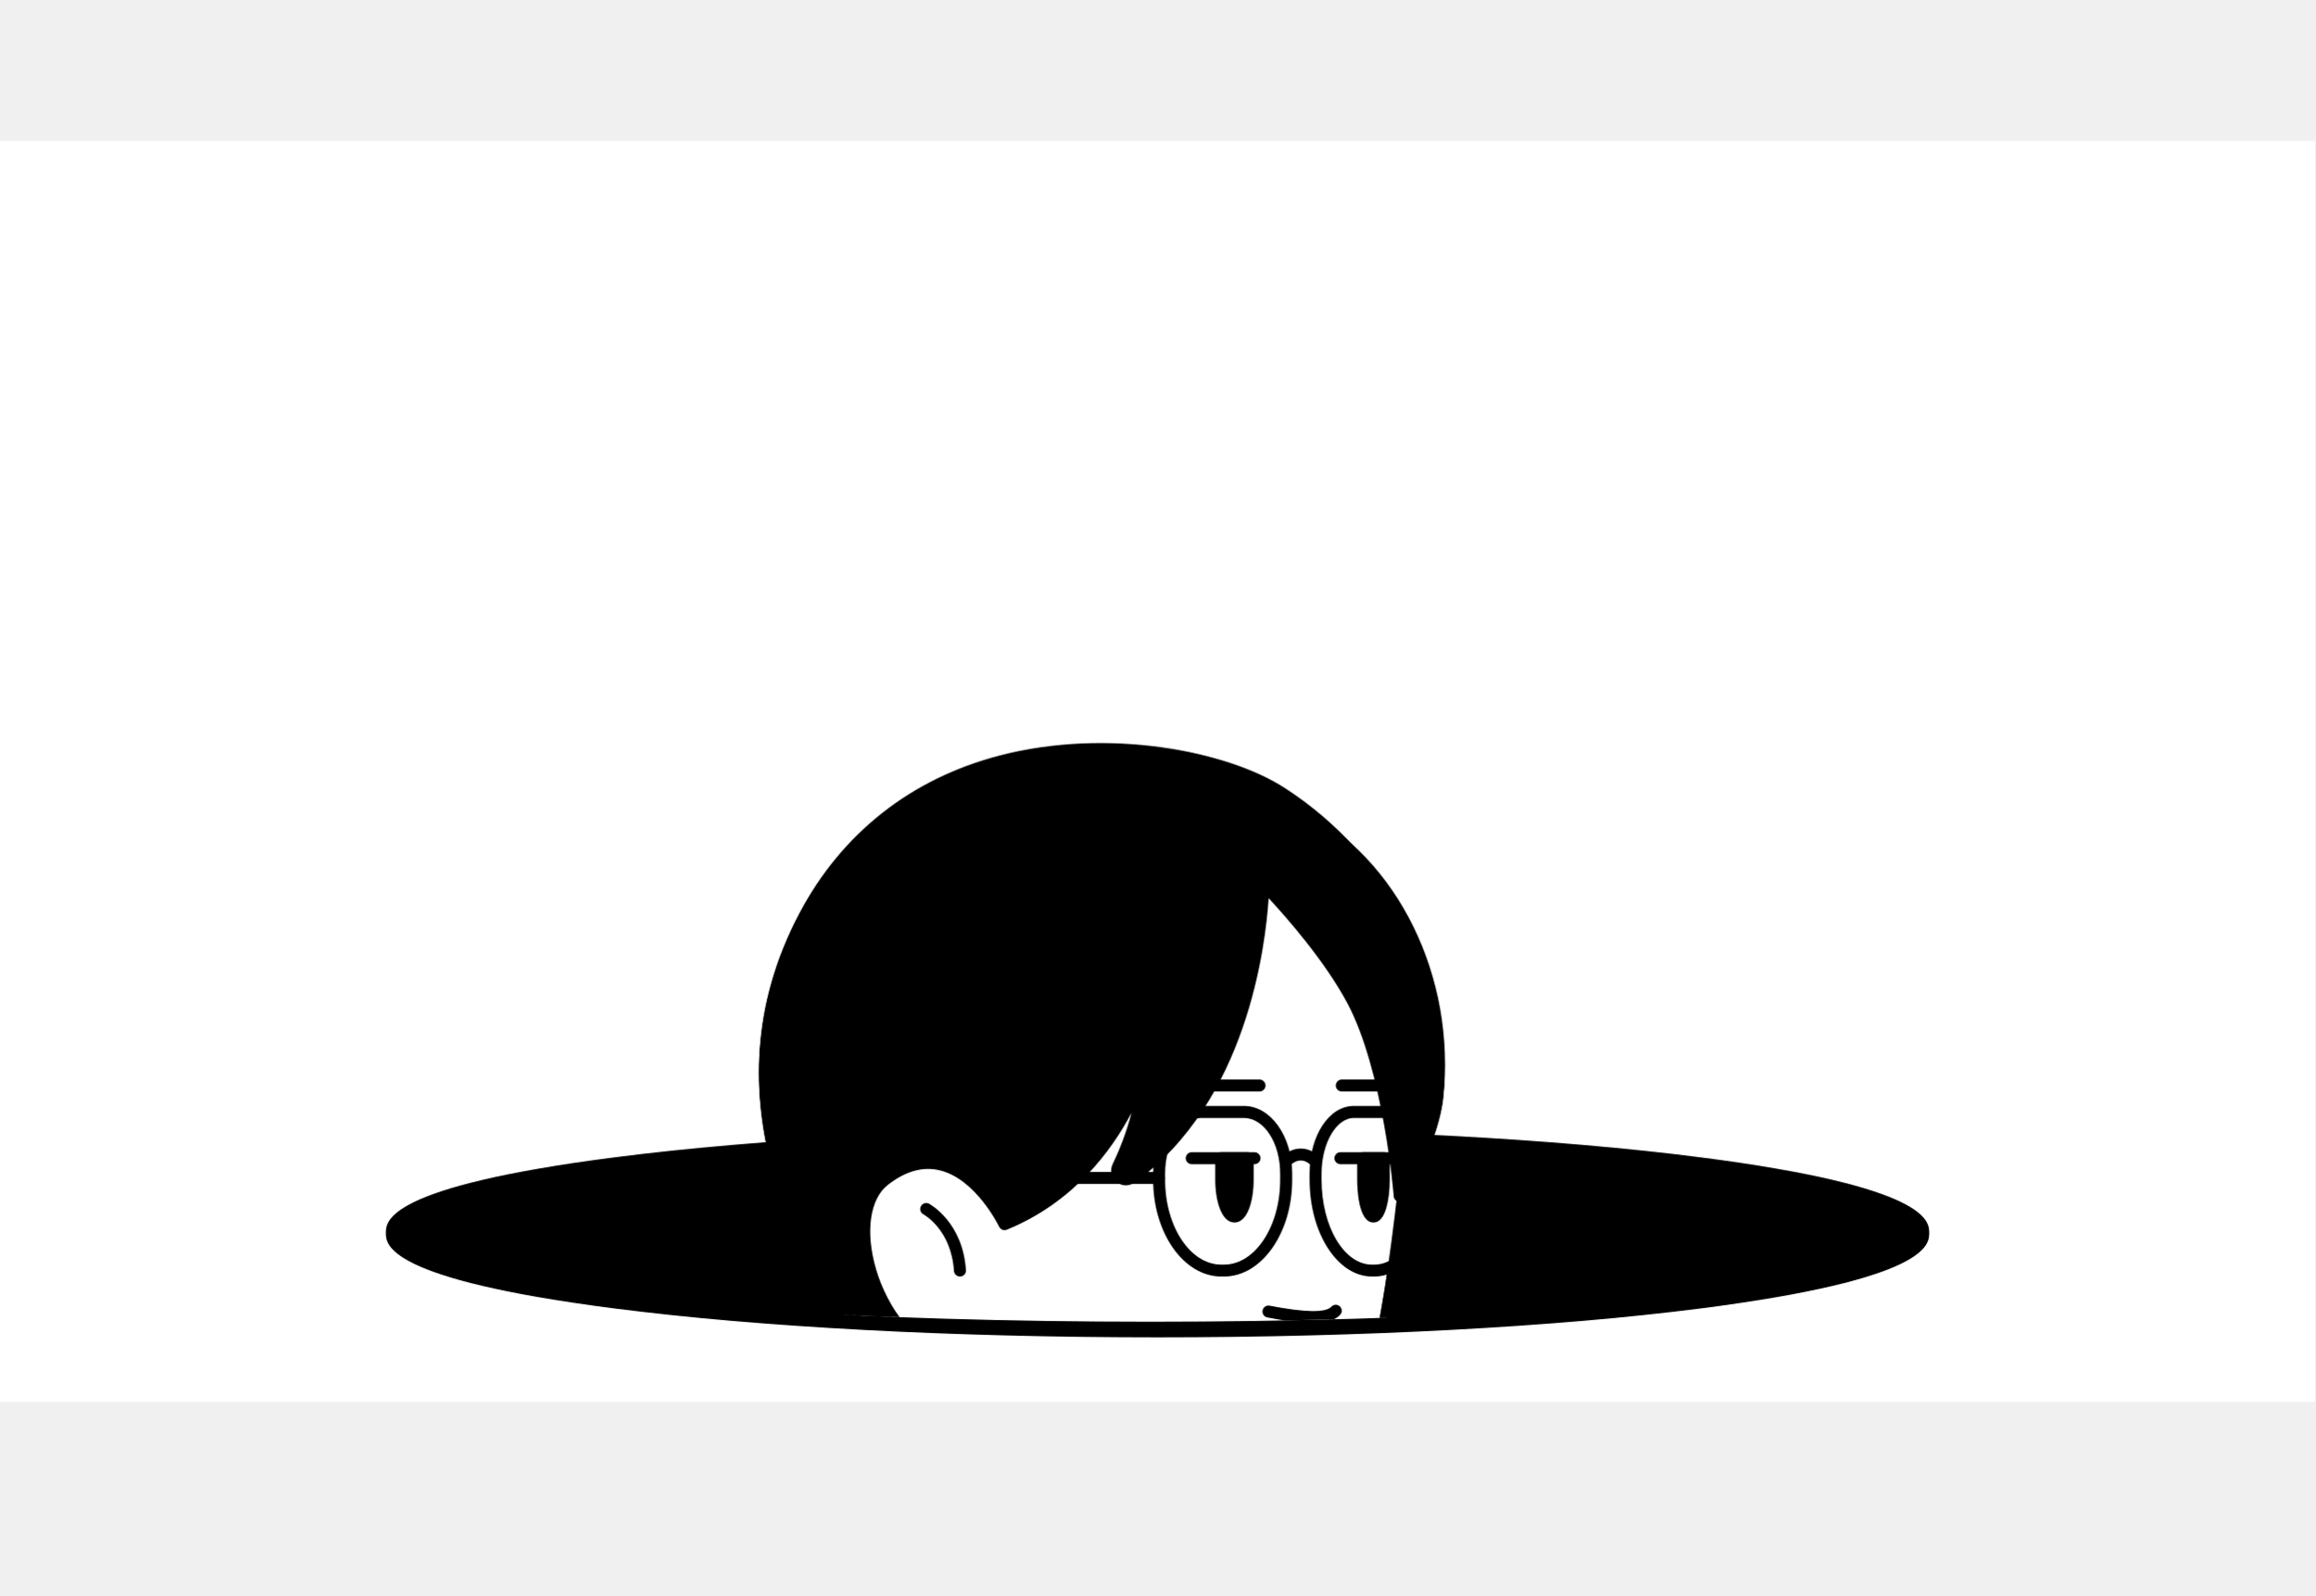
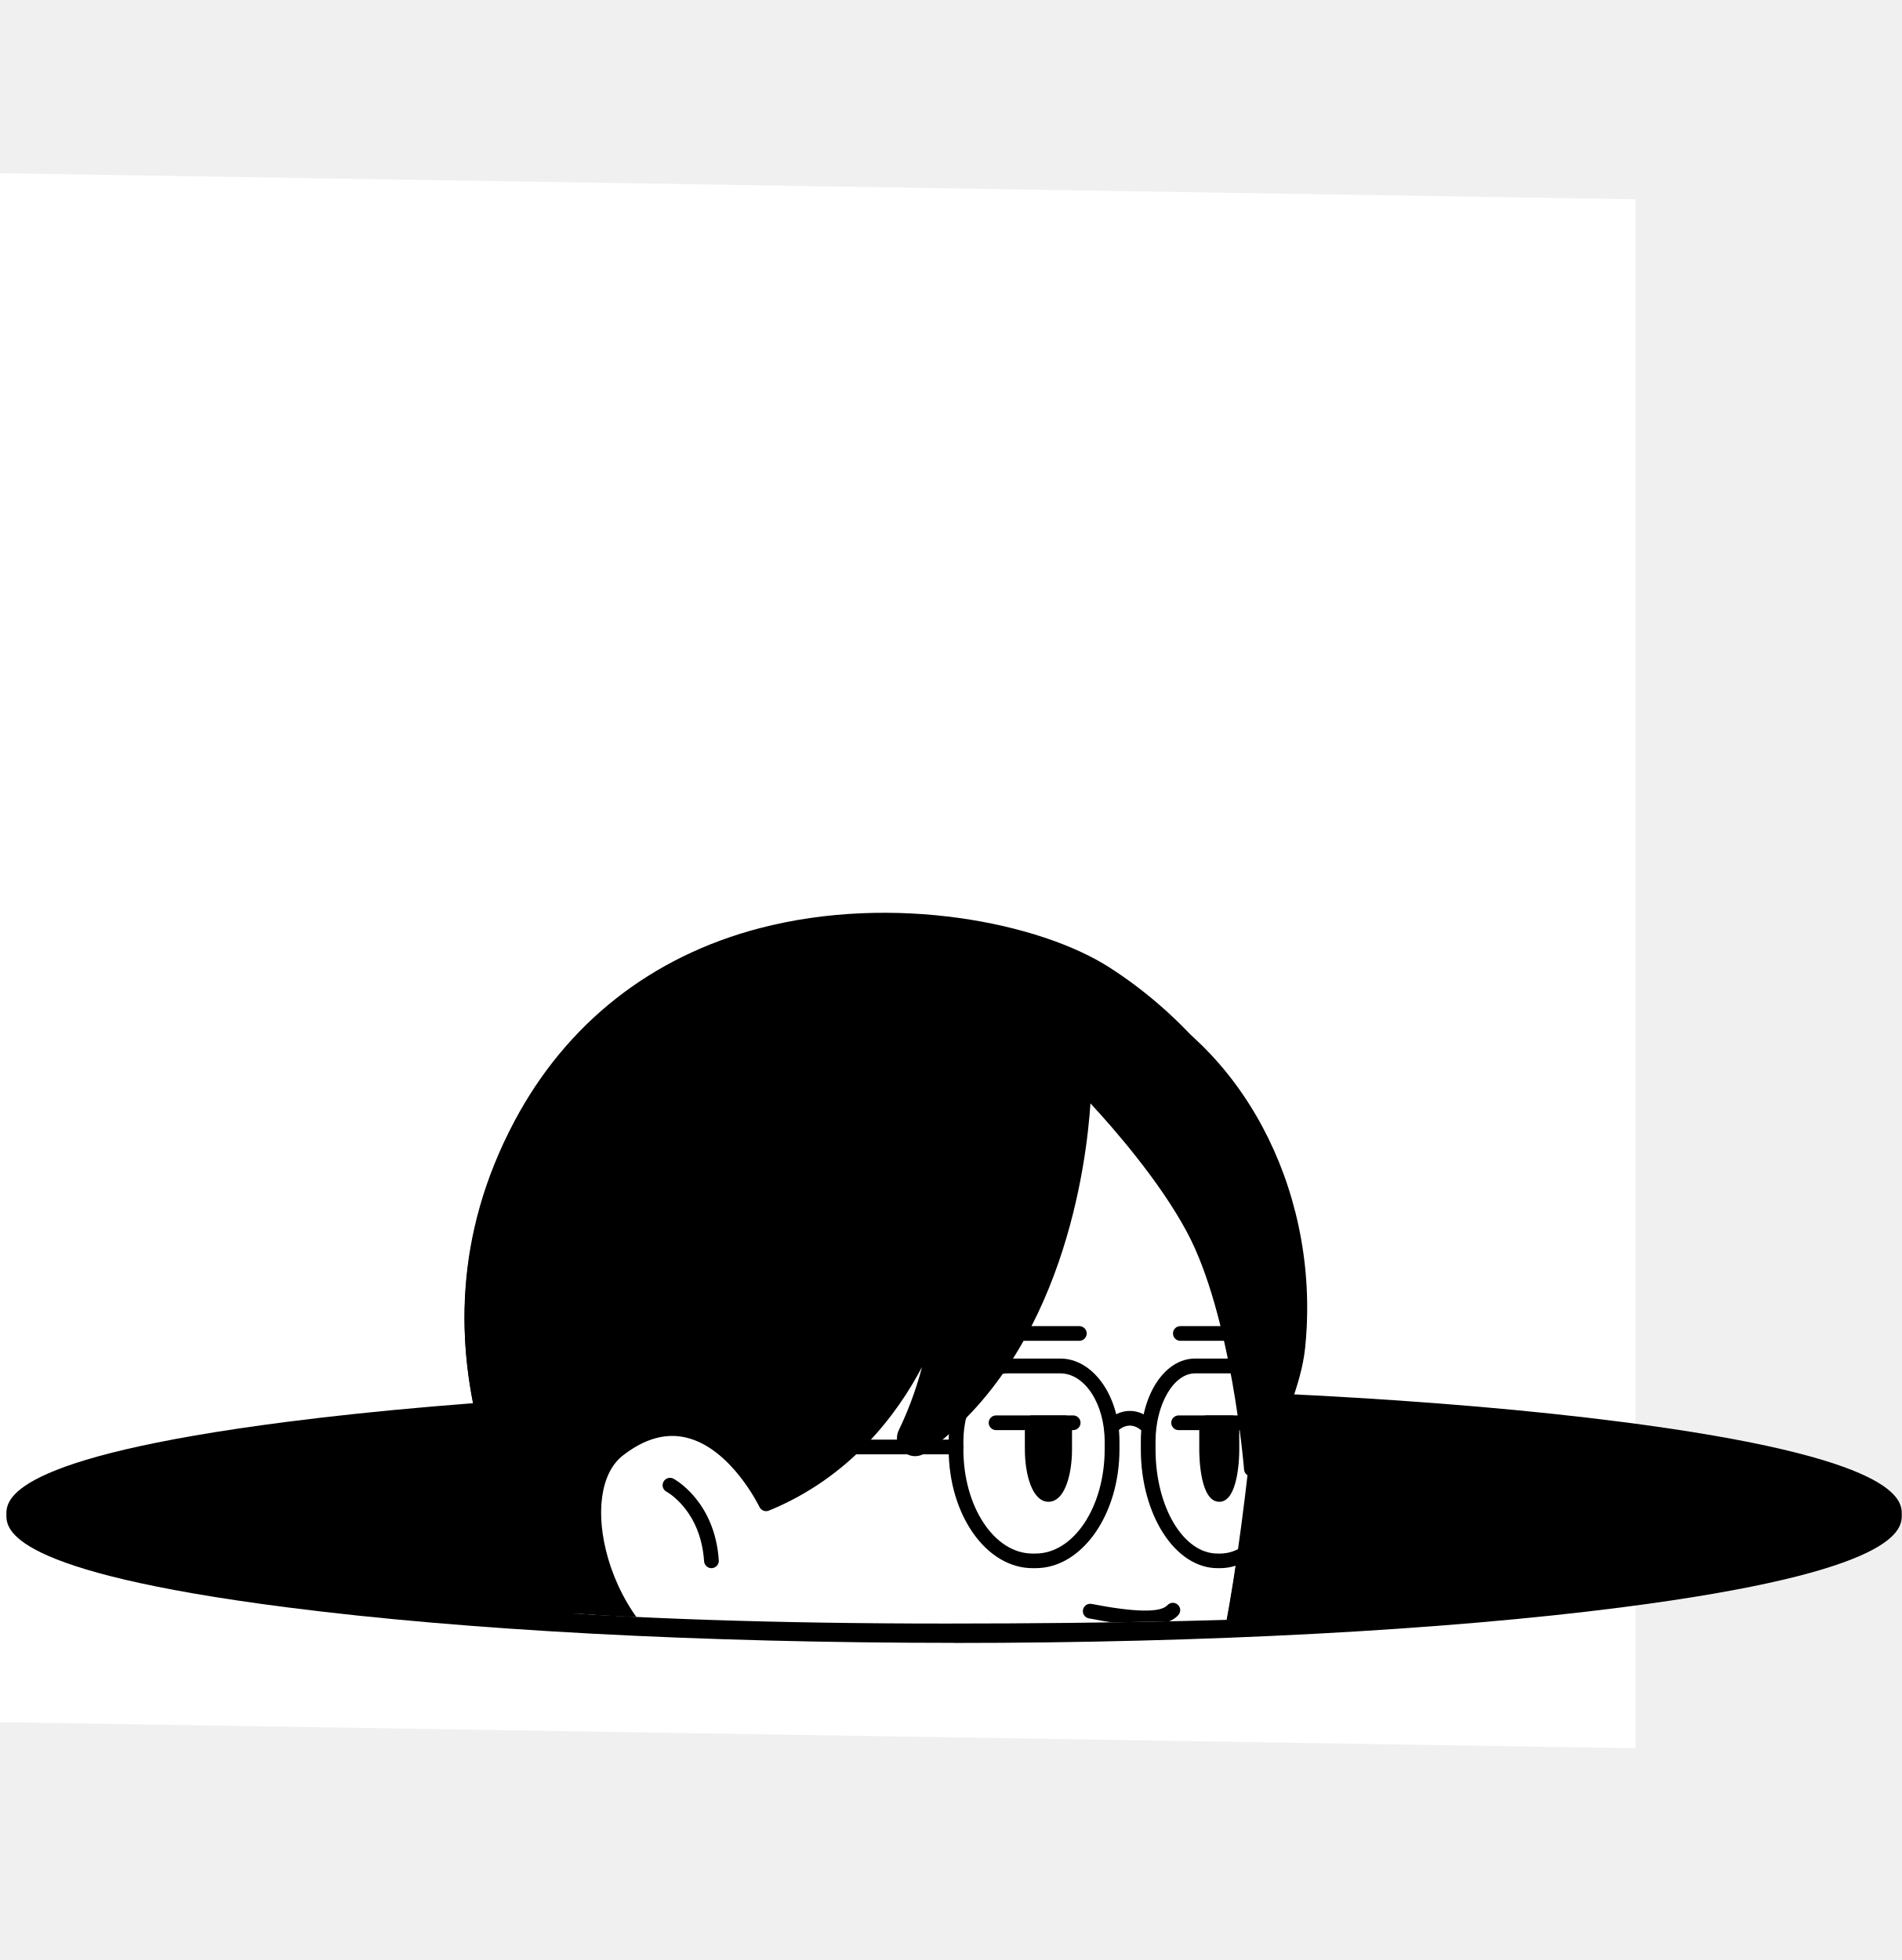
- <svg xmlns="http://www.w3.org/2000/svg" id="Layer_2" data-name="Layer 2" viewBox="0 0 290 199.93">
+ <svg xmlns="http://www.w3.org/2000/svg" id="Layer_2" data-name="Layer 2" viewBox="0 0 193.98 199.93">
  <defs>
    <style>
      .cls-1 {
        fill: #fff;
      }

      .cls-2 {
        clip-path: url(#clippath);
      }

      .cls-3 {
        fill: none;
      }
    </style>
    <clipPath id="clippath">
-       <path class="cls-3" d="m271.57,147.12c0,10.22-57.06,18.5-127.44,18.5s-127.44-8.28-127.44-18.5S73.74,0,144.13,0s127.44,136.9,127.44,147.12Z" />
+       <path class="cls-3" d="m192.85,149.78c0,10.22-26.02,15.83-96.41,15.83S4.1,157.33,4.1,147.12,26.06,0,96.44,0s96.41,139.56,96.41,149.78Z" />
    </clipPath>
  </defs>
  <g id="Layer_5" data-name="Layer 5">
-     <rect class="cls-1" y="17.67" width="290" height="158" />
-     <ellipse cx="145" cy="154.5" rx="96.1" ry="12.33" />
-     <path d="m145,167.58c-25.69,0-49.84-1.28-68.01-3.62-28.66-3.68-28.66-8.04-28.66-9.47s0-5.79,28.66-9.47c18.17-2.33,42.32-3.62,68.01-3.62s49.84,1.28,68.01,3.62c28.66,3.68,28.66,8.04,28.66,9.47s0,5.79-28.66,9.47c-18.17,2.33-42.32,3.62-68.01,3.62Zm0-24.67c-25.65,0-49.77,1.28-67.9,3.61-26.86,3.45-27.64,7.52-27.64,7.97s.78,4.53,27.64,7.97c18.13,2.33,42.25,3.61,67.9,3.61s49.77-1.28,67.9-3.61c26.86-3.45,27.64-7.52,27.64-7.97s-.78-4.53-27.64-7.97c-18.13-2.33-42.25-3.61-67.9-3.61Z" />
+     <polygon class="cls-1" points="166.84 178.33 0 175.67 0 17.67 166.84 20.33 166.84 178.33" />
+     <ellipse cx="97.32" cy="154.5" rx="96.1" ry="12.33" />
+     <path d="m97.32,167.58c-25.69,0-49.84-1.28-68.01-3.62C.65,160.29.65,155.93.65,154.5s0-5.79,28.66-9.47c18.17-2.33,42.32-3.62,68.01-3.62s49.84,1.28,68.01,3.62c28.66,3.68,28.66,8.04,28.66,9.47s0,5.79-28.66,9.47c-18.17,2.33-42.32,3.62-68.01,3.62Zm0-24.67c-25.65,0-49.77,1.28-67.9,3.61-26.86,3.45-27.64,7.52-27.64,7.97s.78,4.53,27.64,7.97c18.13,2.33,42.25,3.61,67.9,3.61s49.77-1.28,67.9-3.61c26.86-3.45,27.64-7.52,27.64-7.97s-.78-4.53-27.64-7.97c-18.13-2.33-42.25-3.61-67.9-3.61Z" />
    <g class="cls-2">
-       <path class="cls-1" d="m162.67,102.04c-11.56-5.88-47.39-14.35-61.86,12.92-11.98,22.59.69,43.07,6.89,52.67,4.04,6.27,7.22,12.3,8.64,15.08v16.47h34.91v-8.46c5.9-.63,11.32-3.2,14.34-6.23,3.49-3.49,5.61-7.97,6.83-13.42.88-3.91,1.59-7.85,2.24-12.41,1.66-7.5,1.66-10.58,3.86-15.39.71-1.87,1.32-3.89,1.51-5.72,1.63-15.03-5.81-29.63-17.37-35.51Z" />
-       <path d="m151.25,199.93h-34.91c-.41,0-.75-.34-.75-.75v-16.29c-1.54-3.02-4.62-8.81-8.52-14.85-5.79-8.98-19.35-30-6.92-53.43,14.13-26.64,49.08-20.24,62.86-13.24,12.11,6.16,19.42,21.07,17.78,36.26-.18,1.66-.71,3.65-1.56,5.9-1.5,3.29-1.96,5.72-2.65,9.4-.31,1.67-.67,3.56-1.18,5.88-.66,4.58-1.37,8.54-2.24,12.41-1.32,5.87-3.62,10.38-7.04,13.79-3.23,3.23-8.6,5.64-14.12,6.36v7.8c0,.41-.34.75-.75.75Zm-34.16-1.5h33.41v-7.71c0-.38.29-.71.67-.75,5.35-.57,10.81-2.93,13.89-6.01s5.38-7.48,6.63-13.06c.86-3.82,1.57-7.75,2.23-12.35.52-2.35.87-4.23,1.18-5.89.71-3.79,1.18-6.3,2.74-9.71.79-2.09,1.28-3.95,1.45-5.49,1.58-14.58-5.4-28.88-16.97-34.76-13.37-6.8-47.24-13.06-60.86,12.6-12.01,22.65,1.21,43.16,6.86,51.91,4,6.2,7.15,12.15,8.67,15.15.05.11.08.22.08.34v15.72Z" />
-       <path d="m172.15,159.96h-.28c-4.31,0-7.82-5.43-7.82-12.12v-.82c0-4.73,2.43-8.44,5.53-8.44h4.85c3.1,0,5.53,3.71,5.53,8.44v.82c0,6.68-3.51,12.12-7.82,12.12Zm-2.57-19.87c-2.19,0-4.03,3.18-4.03,6.94v.82c0,5.85,2.83,10.62,6.32,10.62h.28c3.48,0,6.32-4.76,6.32-10.62v-.82c0-3.76-1.85-6.94-4.03-6.94h-4.85Z" />
-       <path d="m153.31,159.96h-.31c-4.71,0-8.55-5.43-8.55-12.12v-.82c0-4.65,2.7-8.44,6.03-8.44h5.36c3.32,0,6.03,3.79,6.03,8.44v.82c0,6.68-3.84,12.12-8.55,12.12Zm-2.83-19.87c-2.5,0-4.53,3.11-4.53,6.94v.82c0,5.85,3.16,10.62,7.05,10.62h.31c3.89,0,7.05-4.76,7.05-10.62v-.82c0-3.83-2.03-6.94-4.53-6.94h-5.36Z" />
-       <path d="m164.81,146.29c-.2,0-.39-.08-.54-.23-.41-.42-.87-.64-1.33-.64h0c-.47,0-.93.22-1.33.64-.29.3-.76.31-1.06.02-.3-.29-.31-.76-.02-1.06.69-.71,1.54-1.1,2.41-1.1h0c.87,0,1.73.39,2.41,1.1.29.3.28.77-.02,1.06-.15.14-.33.21-.52.21Z" />
-       <path d="m164.39,165.79c-1.65,0-3.63-.32-5.64-.71-.41-.08-.67-.47-.59-.88s.47-.67.88-.59c4.43.86,7.03.9,7.73.13.28-.31.75-.33,1.06-.05.31.28.33.75.05,1.06-.69.76-1.94,1.03-3.48,1.03Z" />
-       <path d="m164.29,178.17h-10.82c-.41,0-.75-.34-.75-.75s.34-.75.75-.75h10.82c.41,0,.75.34.75.75s-.34.75-.75.75Z" />
-       <path d="m157.15,145.88h-7.87c-.41,0-.75-.34-.75-.75s.34-.75.75-.75h7.87c.41,0,.75.34.75.75s-.34.75-.75.75Z" />
-       <path d="m156.29,145.13v2.71c0,1.26-.18,2.41-.49,3.25-.3.83-.71,1.35-1.17,1.35-.91,0-1.66-2.07-1.66-4.6v-2.71h3.31Z" />
-       <path d="m154.64,153.19c-1.65,0-2.41-2.77-2.41-5.35v-2.71c0-.41.34-.75.75-.75h3.31c.41,0,.75.34.75.75v2.71c0,1.31-.19,2.56-.53,3.51-.55,1.52-1.32,1.84-1.87,1.84Zm-.91-7.31v1.96c0,2.41.68,3.74.95,3.86-.02-.03.2-.24.42-.86.28-.78.44-1.87.44-3v-1.96h-1.81Z" />
-       <path d="m174.37,145.88h-6.46c-.41,0-.75-.34-.75-.75s.34-.75.75-.75h6.46c.41,0,.75.34.75.75s-.34.75-.75.75Z" />
-       <path d="m173.34,145.13v2.71c0,1.26-.14,2.41-.38,3.25-.23.83-.56,1.35-.91,1.35-.71,0-1.29-2.07-1.29-4.6v-2.71h2.58Z" />
-       <path d="m172.05,153.19c-1.94,0-2.04-4.46-2.04-5.35v-2.71c0-.41.34-.75.75-.75h2.58c.41,0,.75.34.75.75v2.71c0,1.29-.15,2.52-.41,3.45-.35,1.26-.9,1.9-1.63,1.9Zm-.54-7.31v1.96c0,1.79.29,3.04.54,3.6.06-.13.12-.31.19-.55.22-.79.35-1.9.35-3.05v-1.96h-1.08Z" />
-       <path d="m174.61,136.77h-6.53c-.41,0-.75-.33-.75-.75s.34-.75.75-.75h6.53c.41,0,.75.34.75.75s-.34.75-.75.75Z" />
-       <path d="m157.78,136.77h-6.53c-.41,0-.75-.33-.75-.75s.34-.75.75-.75h6.53c.41,0,.75.34.75.75s-.34.75-.75.75Z" />
-       <path class="cls-1" d="m116.02,151.49s3.86,2.06,4.23,7.72" />
-       <path d="m120.25,159.96c-.39,0-.72-.3-.75-.7-.34-5.14-3.7-7.03-3.84-7.1-.36-.2-.5-.65-.3-1.02.2-.36.65-.5,1.01-.31.17.09,4.23,2.33,4.63,8.33.03.41-.29.77-.7.8-.02,0-.03,0-.05,0Z" />
-       <path d="m158.25,110.75s0,24.89-16.56,36.81c-.92.66-2.13-.34-1.64-1.36,1.43-2.98,3.14-7.57,3.43-12.96,0,0-3.81,14.48-17.64,20.15,0,0-5.99-12.6-15.08-5.52-6.06,4.73-.28,21.53,8.5,22.32l-2.11,13.91h0s-3.93-8.13-9.44-16.68c-6.19-9.61-18.87-30.08-6.89-52.67,14.46-27.27,48.78-22.44,59.69-15.42,12.42,8,21.17,22.98,19.54,38.01-.59,5.4-4.71,12.5-4.71,12.5,0,0-1.25-15.81-5.91-24.53-3.84-7.18-11.18-14.56-11.18-14.56Z" />
-       <path d="m117.14,184.85c-.29,0-.55-.16-.68-.42-.04-.08-3.97-8.19-9.39-16.6-5.79-8.98-19.35-30-6.92-53.43,5.31-10.01,13.97-16.83,25.03-19.72,13.62-3.56,28.57-.58,35.72,4.03,13.46,8.67,21.45,24.24,19.88,38.72-.6,5.5-4.63,12.5-4.8,12.79-.16.28-.49.43-.81.35-.32-.07-.56-.34-.58-.67-.01-.16-1.29-15.76-5.83-24.23-2.82-5.27-7.61-10.72-9.84-13.12-.39,5.99-2.72,25.5-16.8,35.63-.7.5-1.61.47-2.27-.08-.66-.55-.85-1.44-.48-2.21.79-1.65,1.7-3.86,2.37-6.45-2.52,4.79-7.28,11.24-15.62,14.65-.37.15-.79-.01-.96-.37-.03-.06-2.91-6.01-7.48-7.08-2.09-.5-4.27.12-6.47,1.84-2.26,1.77-2.84,5.91-1.47,10.56,1.39,4.73,4.98,10.01,9.58,10.43.21.02.4.12.52.28.13.16.18.37.15.58l-2.12,13.91c-.05.33-.3.58-.63.63-.04,0-.07,0-.11,0Zm20.56-90.23c-3.94,0-8.06.44-12.14,1.51-10.8,2.82-18.91,9.2-24.09,18.98-12.01,22.65,1.21,43.16,6.86,51.91,3.8,5.9,6.88,11.66,8.42,14.65l1.65-10.83c-4.92-.93-8.59-6.28-10.09-11.39-1.57-5.32-.8-9.99,1.99-12.17,2.58-2.01,5.18-2.72,7.74-2.11,4.35,1.03,7.21,5.56,8.15,7.26,12.8-5.62,16.53-19.24,16.57-19.38.1-.37.47-.61.84-.55.38.06.65.4.63.78-.3,5.56-2.07,10.27-3.5,13.25-.1.21.01.34.09.41.08.07.24.16.43.02,16.05-11.55,16.25-35.96,16.25-36.2,0-.3.18-.58.46-.69.28-.12.6-.05.82.16.3.3,7.46,7.54,11.31,14.74,3.62,6.77,5.2,17.51,5.75,22.34,1.24-2.48,3.09-6.64,3.46-10.04,1.51-13.94-6.21-28.93-19.21-37.3-4.18-2.69-12.76-5.34-22.39-5.34Z" />
-       <path d="m151.25,199.72c-.41,0-.75-.34-.75-.75v-8.46c0-.38.29-.71.67-.75,5.35-.57,10.81-2.93,13.89-6.01s5.38-7.48,6.63-13.06c1.35-5.98,2.33-12.22,3.4-21.55.22-1.97.42-4,.6-6.02.92-10.7.76-36.12-20.34-40.96-.14-.03-.26-.1-.36-.2-.12-.09-1.05-.58-6.93-.58h-.6c-10.8,0-26.91.09-36.5,10.1-5.68,5.93-8.31,14.75-7.82,26.21.94,21.79,7.12,27.54,10.82,30.98,1.75,1.63,3.14,2.92,3.14,5.14v25.16c0,.41-.34.75-.75.75s-.75-.34-.75-.75v-25.16c0-1.57-1-2.5-2.66-4.04-3.86-3.6-10.33-9.61-11.29-32.01-.51-11.89,2.26-21.08,8.23-27.31,10.03-10.46,26.52-10.56,37.58-10.56h.61c5.5,0,7.14.4,7.8.86,22.08,5.2,22.28,31.45,21.33,42.52-.17,2.03-.38,4.07-.6,6.06-1.08,9.38-2.07,15.67-3.43,21.71-1.32,5.87-3.62,10.38-7.04,13.79-3.23,3.23-8.6,5.64-14.12,6.36v7.8c0,.41-.34.75-.75.75Z" />
-       <path d="m151.25,190.51c-17.26,0-23.71-8.1-23.71-8.1,0,0,5.88,10.75,23.71,12.33v-4.24Z" />
-       <path d="m151.25,195.5s-.04,0-.07,0c-18.02-1.6-24.06-12.27-24.3-12.72-.19-.34-.08-.77.24-.98.32-.22.76-.15,1,.15.06.08,6.48,7.81,23.13,7.81.41,0,.75.34.75.75v4.24c0,.21-.09.41-.24.55-.14.13-.32.2-.51.2Zm-17.73-7.86c3.52,2.65,8.98,5.43,16.98,6.29v-2.66c-7.7-.1-13.23-1.79-16.98-3.62Z" />
-       <path d="m120.23,170.52c-.85,0-2.28-.16-4.46-.85-.4-.12-.61-.55-.49-.94.12-.4.54-.62.94-.49,3.3,1.04,4.58.74,4.59.73.4-.1.81.13.92.52.11.39-.1.8-.49.92-.07.02-.38.11-1.01.11Z" />
-       <path d="m145.2,148.35h-23.21c-.41,0-.75-.34-.75-.75s.34-.75.75-.75h23.21c.41,0,.75.34.75.75s-.34.75-.75.75Z" />
+       <path class="cls-1" d="m114.99,102.04c-11.56-5.88-47.39-14.35-61.86,12.92-11.98,22.59.69,43.07,6.89,52.67,4.04,6.27,7.22,12.3,8.64,15.08v16.47h34.91v-8.46c5.9-.63,11.32-3.2,14.34-6.23,3.49-3.49,5.61-7.97,6.83-13.42.88-3.91,1.59-7.85,2.24-12.41,1.66-7.5,1.66-10.58,3.86-15.39.71-1.87,1.32-3.89,1.51-5.72,1.63-15.03-5.81-29.63-17.37-35.51Z" />
+       <path d="m103.57,199.93h-34.91c-.41,0-.75-.34-.75-.75v-16.29c-1.54-3.02-4.62-8.81-8.52-14.85-5.79-8.98-19.35-30-6.92-53.43,14.13-26.64,49.08-20.24,62.86-13.24,12.11,6.16,19.42,21.07,17.78,36.26-.18,1.66-.71,3.65-1.56,5.9-1.5,3.29-1.96,5.72-2.65,9.4-.31,1.67-.67,3.56-1.18,5.88-.66,4.58-1.37,8.54-2.24,12.41-1.32,5.87-3.62,10.38-7.04,13.79-3.23,3.23-8.6,5.64-14.12,6.36v7.8c0,.41-.34.75-.75.75Zm-34.16-1.5h33.41v-7.71c0-.38.29-.71.67-.75,5.35-.57,10.81-2.93,13.89-6.01s5.38-7.48,6.63-13.06c.86-3.82,1.57-7.75,2.23-12.35.52-2.35.87-4.23,1.18-5.89.71-3.79,1.18-6.3,2.74-9.71.79-2.09,1.28-3.95,1.45-5.49,1.58-14.58-5.4-28.88-16.97-34.76-13.37-6.8-47.24-13.06-60.86,12.6-12.01,22.65,1.21,43.16,6.86,51.91,4,6.2,7.15,12.15,8.67,15.15.05.11.08.22.08.34v15.72Z" />
+       <path d="m124.47,159.96h-.28c-4.31,0-7.82-5.43-7.82-12.12v-.82c0-4.73,2.43-8.44,5.53-8.44h4.85c3.1,0,5.53,3.71,5.53,8.44v.82c0,6.68-3.51,12.12-7.82,12.12Zm-2.57-19.87c-2.19,0-4.03,3.18-4.03,6.94v.82c0,5.85,2.83,10.62,6.32,10.62h.28c3.48,0,6.32-4.76,6.32-10.62v-.82c0-3.76-1.85-6.94-4.03-6.94h-4.85Z" />
+       <path d="m105.63,159.96h-.31c-4.71,0-8.55-5.43-8.55-12.12v-.82c0-4.65,2.7-8.44,6.03-8.44h5.36c3.32,0,6.03,3.79,6.03,8.44v.82c0,6.68-3.84,12.12-8.55,12.12Zm-2.83-19.87c-2.5,0-4.53,3.11-4.53,6.94v.82c0,5.85,3.16,10.62,7.05,10.62h.31c3.89,0,7.05-4.76,7.05-10.62v-.82c0-3.83-2.03-6.94-4.53-6.94h-5.36Z" />
+       <path d="m117.12,146.29c-.2,0-.39-.08-.54-.23-.41-.42-.87-.64-1.33-.64h0c-.47,0-.93.22-1.33.64-.29.3-.76.31-1.06.02-.3-.29-.31-.76-.02-1.06.69-.71,1.54-1.1,2.41-1.1h0c.87,0,1.73.39,2.41,1.1.29.3.28.77-.02,1.06-.15.14-.33.21-.52.21Z" />
+       <path d="m116.7,165.79c-1.65,0-3.63-.32-5.64-.71-.41-.08-.67-.47-.59-.88s.47-.67.88-.59c4.43.86,7.03.9,7.73.13.28-.31.75-.33,1.06-.05.31.28.33.75.05,1.06-.69.76-1.94,1.03-3.48,1.03Z" />
+       <path d="m116.61,178.17h-10.82c-.41,0-.75-.34-.75-.75s.34-.75.75-.75h10.82c.41,0,.75.34.75.75s-.34.75-.75.75Z" />
+       <path d="m109.47,145.88h-7.87c-.41,0-.75-.34-.75-.75s.34-.75.75-.75h7.87c.41,0,.75.34.75.75s-.34.75-.75.75Z" />
+       <path d="m108.61,145.13v2.71c0,1.26-.18,2.41-.49,3.25-.3.83-.71,1.35-1.17,1.35-.91,0-1.66-2.07-1.66-4.6v-2.71h3.31Z" />
+       <path d="m106.95,153.19c-1.65,0-2.41-2.77-2.41-5.35v-2.71c0-.41.34-.75.75-.75h3.31c.41,0,.75.34.75.75v2.71c0,1.31-.19,2.56-.53,3.51-.55,1.52-1.32,1.84-1.87,1.84Zm-.91-7.31v1.96c0,2.41.68,3.74.95,3.86-.02-.03.2-.24.42-.86.28-.78.44-1.87.44-3v-1.96h-1.81Z" />
+       <path d="m126.68,145.88h-6.46c-.41,0-.75-.34-.75-.75s.34-.75.75-.75h6.46c.41,0,.75.34.75.75s-.34.75-.75.75Z" />
+       <path d="m125.66,145.13v2.71c0,1.26-.14,2.41-.38,3.25-.23.83-.56,1.35-.91,1.35-.71,0-1.29-2.07-1.29-4.6v-2.71h2.58Z" />
+       <path d="m124.37,153.19c-1.94,0-2.04-4.46-2.04-5.35v-2.71c0-.41.34-.75.75-.75h2.58c.41,0,.75.34.75.75v2.71c0,1.29-.15,2.52-.41,3.45-.35,1.26-.9,1.9-1.63,1.9Zm-.54-7.31v1.96c0,1.79.29,3.04.54,3.6.06-.13.12-.31.19-.55.22-.79.35-1.9.35-3.05v-1.96h-1.08Z" />
+       <path d="m126.93,136.77h-6.53c-.41,0-.75-.33-.75-.75s.34-.75.75-.75h6.53c.41,0,.75.34.75.75s-.34.75-.75.75Z" />
+       <path d="m110.1,136.77h-6.53c-.41,0-.75-.33-.75-.75s.34-.75.75-.75h6.53c.41,0,.75.34.75.75s-.34.75-.75.75Z" />
+       <path class="cls-1" d="m68.34,151.49s3.86,2.06,4.23,7.72" />
+       <path d="m72.57,159.96c-.39,0-.72-.3-.75-.7-.34-5.14-3.7-7.03-3.84-7.1-.36-.2-.5-.65-.3-1.02.2-.36.65-.5,1.01-.31.17.09,4.23,2.33,4.63,8.33.03.41-.29.77-.7.8-.02,0-.03,0-.05,0Z" />
+       <path d="m110.57,110.75s0,24.89-16.56,36.81c-.92.66-2.13-.34-1.64-1.36,1.43-2.98,3.14-7.57,3.43-12.96,0,0-3.81,14.48-17.64,20.15,0,0-5.99-12.6-15.08-5.52-6.06,4.73-.28,21.53,8.5,22.32l-2.11,13.91h0s-3.93-8.13-9.44-16.68c-6.19-9.61-18.87-30.08-6.89-52.67,14.46-27.27,48.78-22.44,59.69-15.42,12.42,8,21.17,22.98,19.54,38.01-.59,5.4-4.71,12.5-4.71,12.5,0,0-1.25-15.81-5.91-24.53-3.84-7.18-11.18-14.56-11.18-14.56Z" />
+       <path d="m69.45,184.85c-.29,0-.55-.16-.68-.42-.04-.08-3.97-8.19-9.39-16.6-5.79-8.98-19.35-30-6.92-53.43,5.31-10.01,13.97-16.83,25.03-19.72,13.62-3.56,28.57-.58,35.72,4.03,13.46,8.67,21.45,24.24,19.88,38.72-.6,5.5-4.63,12.5-4.8,12.79-.16.28-.49.43-.81.35-.32-.07-.56-.34-.58-.67-.01-.16-1.29-15.76-5.83-24.23-2.82-5.27-7.61-10.72-9.84-13.12-.39,5.99-2.72,25.5-16.8,35.63-.7.5-1.61.47-2.27-.08-.66-.55-.85-1.44-.48-2.21.79-1.65,1.7-3.86,2.37-6.45-2.52,4.79-7.28,11.24-15.62,14.65-.37.15-.79-.01-.96-.37-.03-.06-2.91-6.01-7.48-7.08-2.09-.5-4.27.12-6.47,1.84-2.26,1.77-2.84,5.91-1.47,10.56,1.39,4.73,4.98,10.01,9.58,10.43.21.02.4.12.52.28.13.16.18.37.15.58l-2.12,13.91c-.05.33-.3.58-.63.63-.04,0-.07,0-.11,0Zm20.56-90.23c-3.94,0-8.06.44-12.14,1.51-10.8,2.82-18.91,9.2-24.09,18.98-12.01,22.65,1.21,43.16,6.86,51.91,3.8,5.9,6.88,11.66,8.42,14.65l1.65-10.83c-4.92-.93-8.59-6.28-10.09-11.39-1.57-5.32-.8-9.99,1.99-12.17,2.58-2.01,5.18-2.72,7.74-2.11,4.35,1.03,7.21,5.56,8.15,7.26,12.8-5.62,16.53-19.24,16.57-19.38.1-.37.47-.61.84-.55.38.06.65.4.63.78-.3,5.56-2.07,10.27-3.5,13.25-.1.21.01.34.09.41.08.07.24.16.43.02,16.05-11.55,16.25-35.96,16.25-36.2,0-.3.18-.58.46-.69.28-.12.6-.05.82.16.3.3,7.46,7.54,11.31,14.74,3.62,6.77,5.2,17.51,5.75,22.34,1.24-2.48,3.09-6.64,3.46-10.04,1.51-13.94-6.21-28.93-19.21-37.3-4.18-2.69-12.76-5.34-22.39-5.34Z" />
+       <path d="m103.57,199.72c-.41,0-.75-.34-.75-.75v-8.46c0-.38.29-.71.67-.75,5.35-.57,10.81-2.93,13.89-6.01s5.38-7.48,6.63-13.06c1.35-5.98,2.33-12.22,3.4-21.55.22-1.97.42-4,.6-6.02.92-10.7.76-36.12-20.34-40.96-.14-.03-.26-.1-.36-.2-.12-.09-1.05-.58-6.93-.58h-.6c-10.8,0-26.91.09-36.5,10.1-5.68,5.93-8.31,14.75-7.82,26.21.94,21.79,7.12,27.54,10.82,30.98,1.75,1.63,3.14,2.92,3.14,5.14v25.16c0,.41-.34.75-.75.75s-.75-.34-.75-.75v-25.16c0-1.57-1-2.5-2.66-4.04-3.86-3.6-10.33-9.61-11.29-32.01-.51-11.89,2.26-21.08,8.23-27.31,10.03-10.46,26.52-10.56,37.58-10.56h.61c5.5,0,7.14.4,7.8.86,22.08,5.2,22.28,31.45,21.33,42.52-.17,2.03-.38,4.07-.6,6.06-1.08,9.38-2.07,15.67-3.43,21.71-1.32,5.87-3.62,10.38-7.04,13.79-3.23,3.23-8.6,5.64-14.12,6.36v7.8c0,.41-.34.75-.75.75Z" />
+       <path d="m103.57,190.51c-17.26,0-23.71-8.1-23.71-8.1,0,0,5.88,10.75,23.71,12.33v-4.24Z" />
+       <path d="m103.57,195.5s-.04,0-.07,0c-18.02-1.6-24.06-12.27-24.3-12.72-.19-.34-.08-.77.24-.98.32-.22.76-.15,1,.15.06.08,6.48,7.81,23.13,7.81.41,0,.75.34.75.75v4.24c0,.21-.09.41-.24.55-.14.13-.32.2-.51.2Zm-17.73-7.86c3.52,2.65,8.98,5.43,16.98,6.29v-2.66c-7.7-.1-13.23-1.79-16.98-3.62Z" />
+       <path d="m72.55,170.52c-.85,0-2.28-.16-4.46-.85-.4-.12-.61-.55-.49-.94.12-.4.54-.62.94-.49,3.3,1.04,4.58.74,4.59.73.4-.1.81.13.92.52.11.39-.1.8-.49.92-.07.02-.38.11-1.01.11Z" />
+       <path d="m97.51,148.35h-23.21c-.41,0-.75-.34-.75-.75s.34-.75.75-.75h23.21c.41,0,.75.34.75.75s-.34.75-.75.75Z" />
    </g>
  </g>
</svg>
